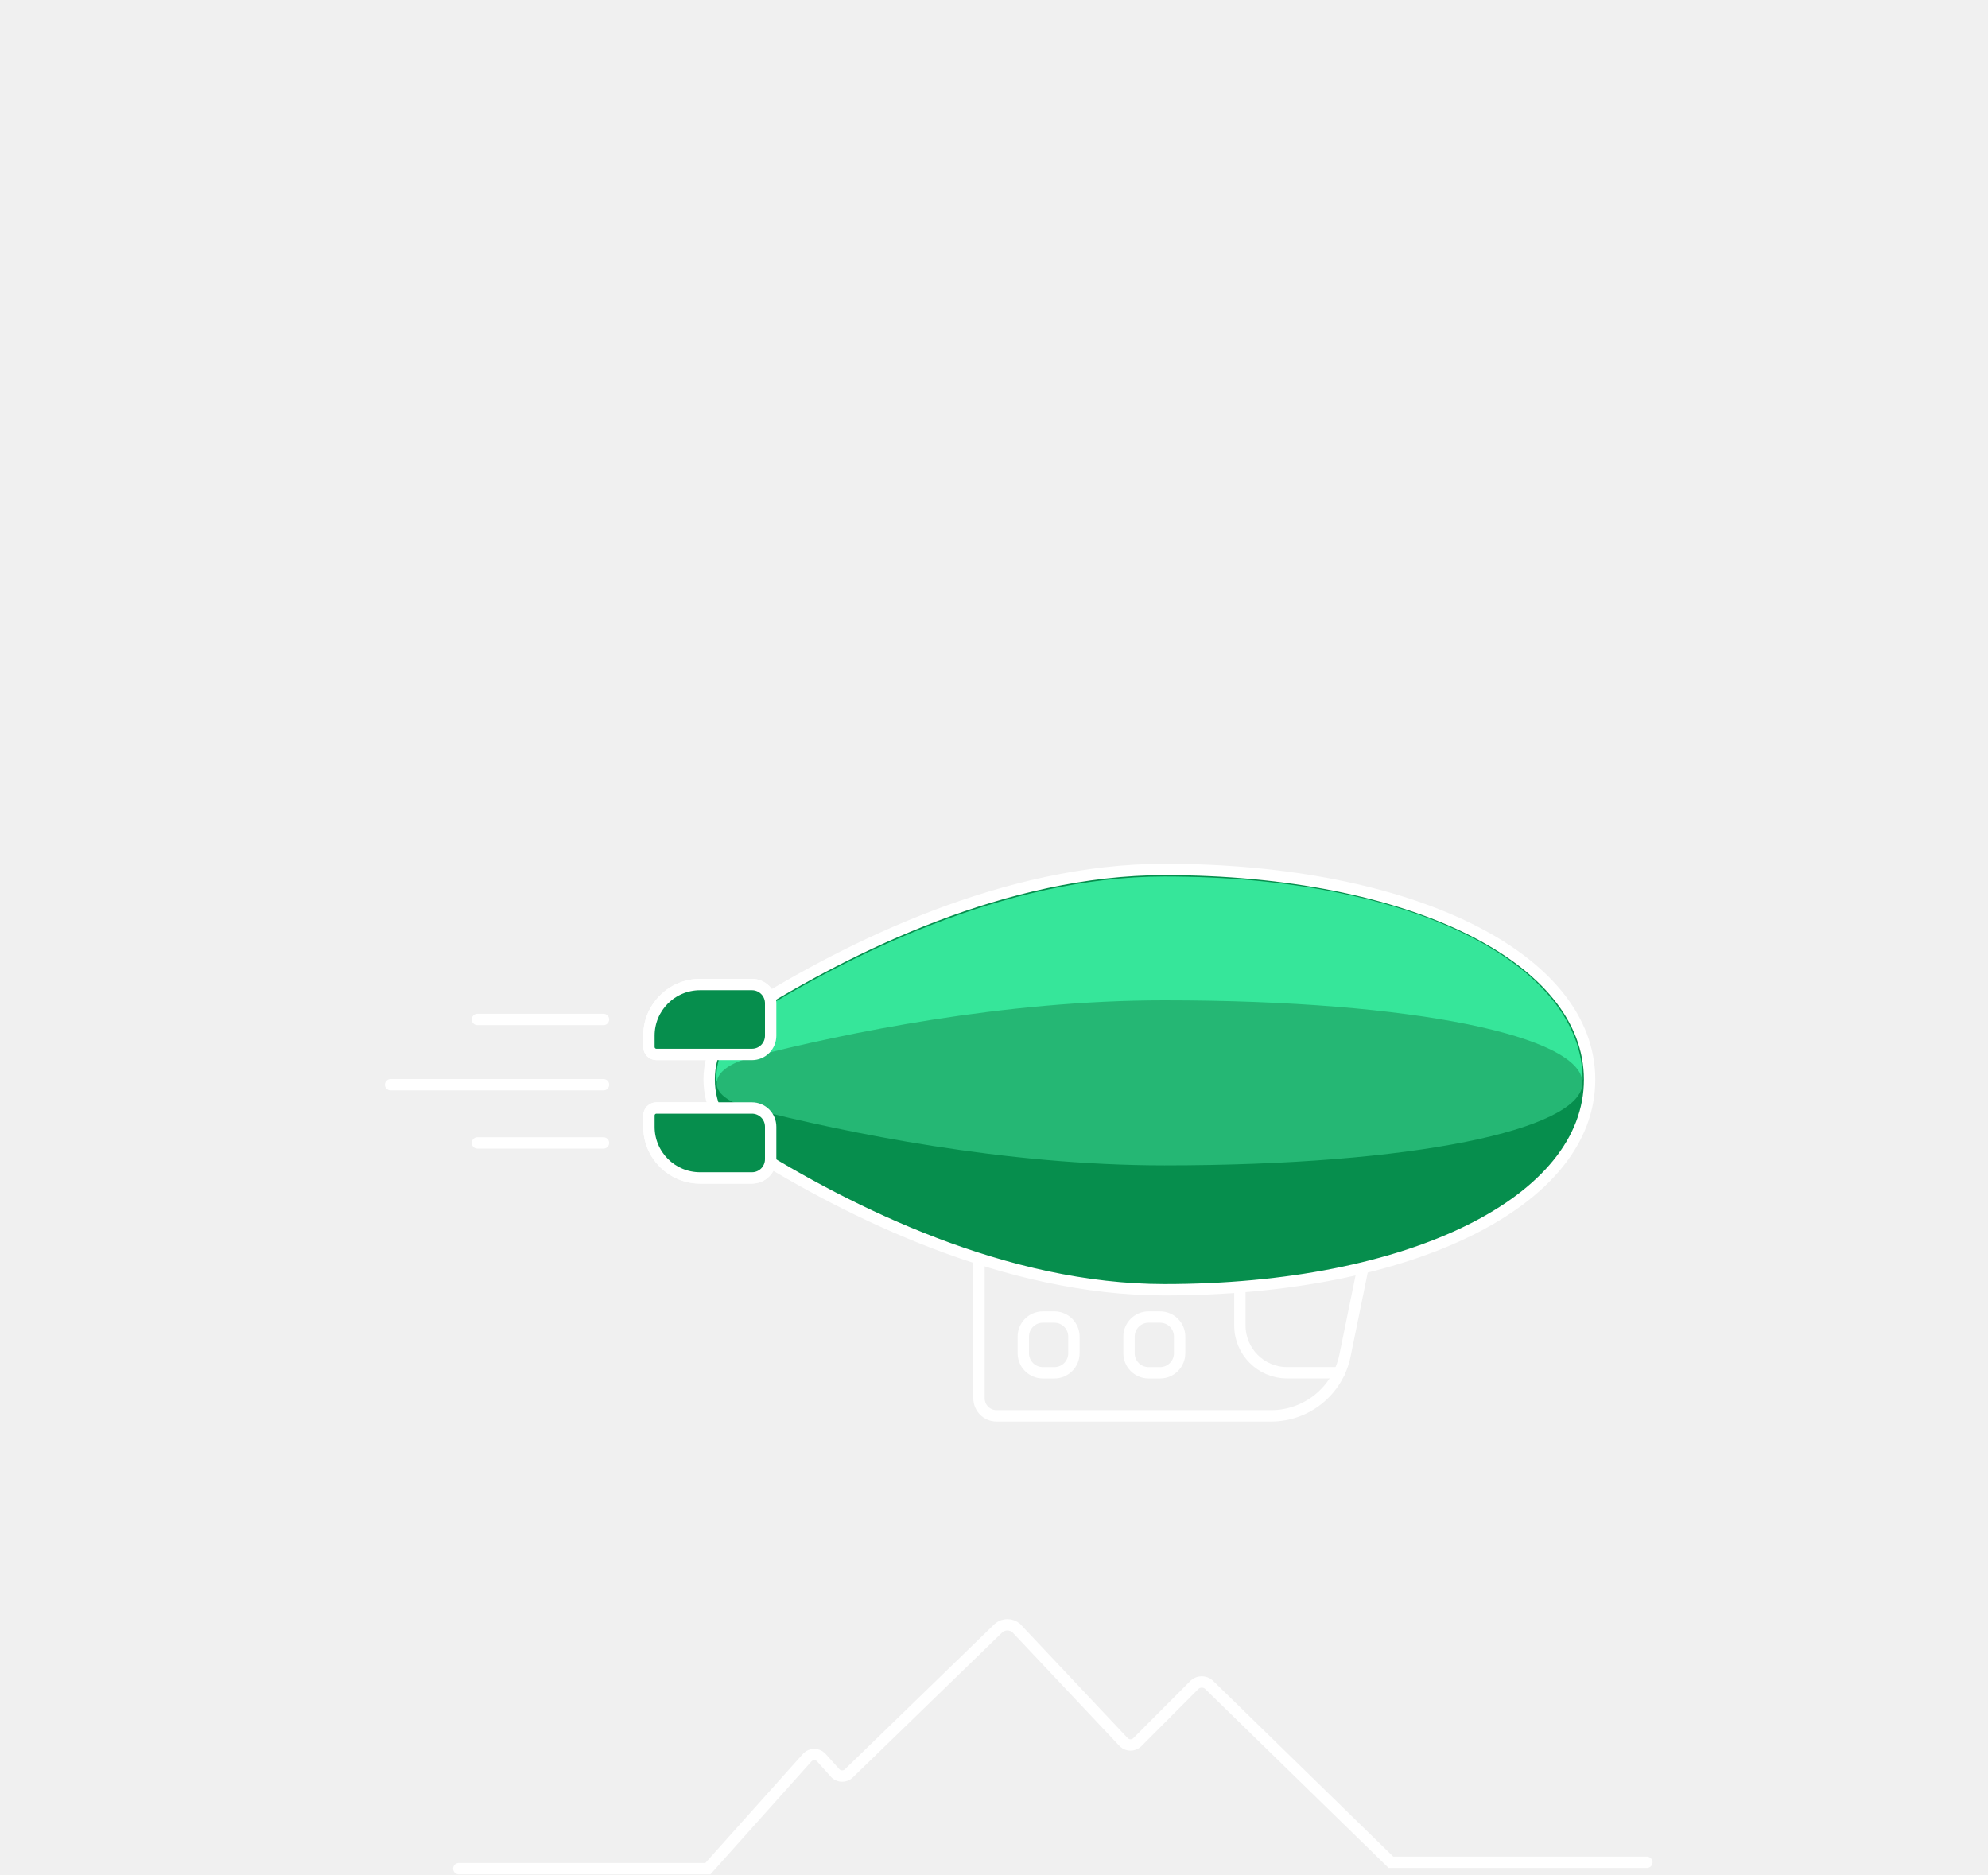
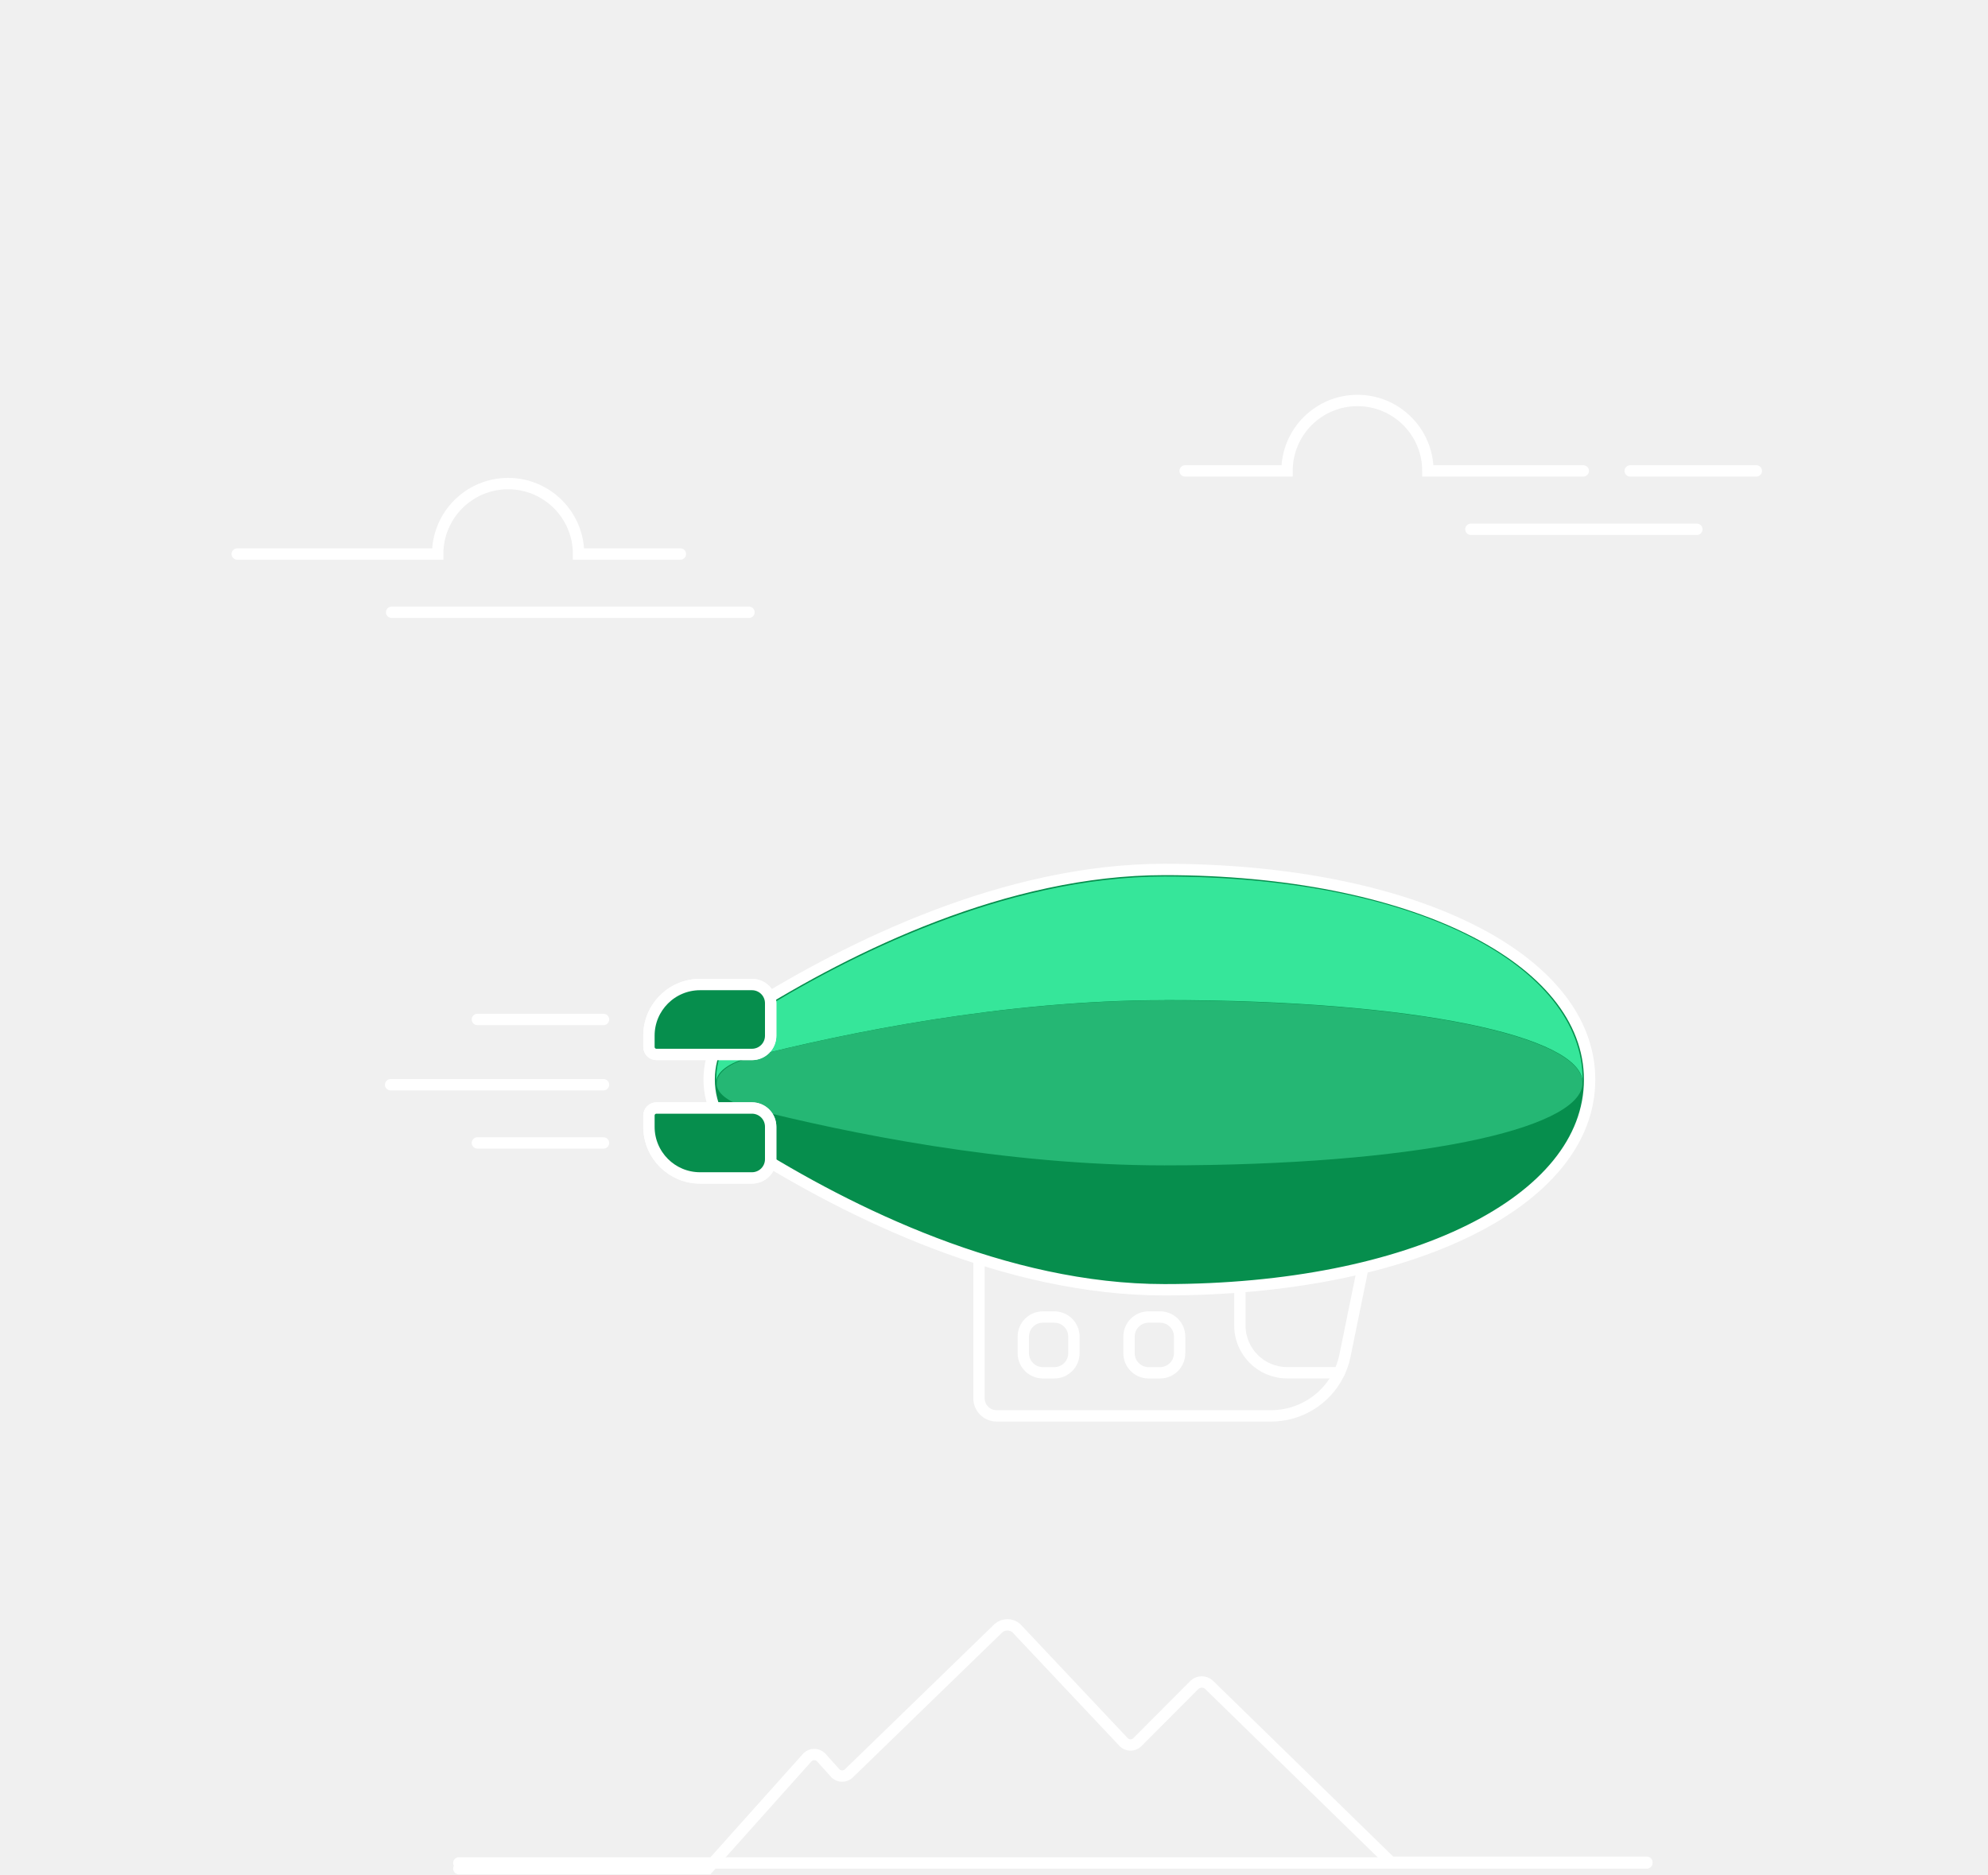
<svg xmlns="http://www.w3.org/2000/svg" viewBox="0 0 350 330">
-   <defs>
-     <clipPath id="window">
-       <path d="M275,225.43H257.87a17.6,17.6,0,0,1-17.52-17.58V170a17.6,17.6,0,0,1,17.52-17.58H275A17.6,17.6,0,0,1,292.51,170v37.83A17.61,17.61,0,0,1,275,225.43Z" />
-     </clipPath>
-   </defs>
-   <g style="transform-origin: 50% 50%" id="airship">
-     <animate begin="2.15s" dur="0.75s" attributeName="opacity" from="1" to="0" fill="freeze" />
-     <g id="tail-back">
-       <animateTransform attributeName="transform" values="0, 0; 0, -2; 0, 0; 0, 2; 0, 0" dur="2s" repeatCount="indefinite" />
-       <path d="M123.23,173.34h9.16a3.29,3.29,0,0,1,3.29,3.3v5.71a3.29,3.29,0,0,1-3.29,3.3H115.57a1.32,1.32,0,0,1-1.32-1.32v-2a9,9,0,0,1,9-9" fill="#068e4d" />
-       <path d="M123.23,173.34h9.16a3.29,3.29,0,0,1,3.29,3.3v5.71a3.29,3.29,0,0,1-3.29,3.3H115.57a1.32,1.32,0,0,1-1.32-1.32v-2A9,9,0,0,1,123.23,173.34Z" fill="none" stroke="#fff" stroke-linecap="round" stroke-linejoin="round" stroke-width="2" />
-       <path d="M123.23,207.39h9.16a3.29,3.29,0,0,0,3.29-3.3v-5.71a3.29,3.29,0,0,0-3.29-3.3H115.57a1.32,1.32,0,0,0-1.32,1.32v2a9,9,0,0,0,9,9" fill="#068e4d" />
-       <path d="M123.23,207.39h9.16a3.29,3.29,0,0,0,3.29-3.3v-5.71a3.29,3.29,0,0,0-3.29-3.3H115.57a1.32,1.32,0,0,0-1.32,1.32v2A9,9,0,0,0,123.23,207.39Z" fill="none" stroke="#fff" stroke-linecap="round" stroke-linejoin="round" stroke-width="2" />
-     </g>
-     <g id="basket">
-       <animateTransform attributeName="transform" type="scale" values="1 1; 1 0.96; 1 1; 1 0.99; 1 1" dur="2s" additive="sum" repeatCount="3" fill="freeze" />
-       <animateTransform attributeName="transform" type="skewY" values="0; 2; 0; -0.5; 0" dur="2s" additive="sum" repeatCount="3" fill="freeze" />
-       <path d="M175.44,249.28h48.36a13.27,13.27,0,0,0,13-10.65l3.74-18.32H172.36v25.89A3.09,3.09,0,0,0,175.44,249.28Z" fill="none" stroke="#fff" stroke-linecap="round" stroke-linejoin="round" stroke-width="2" />
-       <path d="M235.79,241.69h-9.22a8.31,8.31,0,0,1-8.28-8.31V220.31" fill="none" stroke="#fff" stroke-linecap="round" stroke-miterlimit="10" stroke-width="2" />
-       <path d="M204.25,231.88h-2.05a3.45,3.45,0,0,0-3.43,3.45v2.92a3.45,3.45,0,0,0,3.43,3.45h2.05a3.45,3.45,0,0,0,3.43-3.45v-2.92A3.44,3.44,0,0,0,204.25,231.88Z" fill="none" stroke="#fff" stroke-linecap="round" stroke-linejoin="round" stroke-width="2">
-         <animate attributeName="opacity" begin="2.25s" from="1" to="0" fill="freeze" dur="50ms" />
-       </path>
-       <path d="M185.64,231.88h-2.05a3.45,3.45,0,0,0-3.43,3.45v2.92a3.45,3.45,0,0,0,3.43,3.45h2.05a3.45,3.45,0,0,0,3.43-3.45v-2.92A3.45,3.45,0,0,0,185.64,231.88Z" fill="none" stroke="#fff" stroke-linecap="round" stroke-linejoin="round" stroke-width="2" />
-     </g>
+   <g>
+     <path d="M175.44,249.28h48.36a13.27,13.27,0,0,0,13-10.65l3.74-18.32H172.36v25.89A3.09,3.09,0,0,0,175.44,249.28Z" fill="none" stroke="#fff" stroke-linecap="round" stroke-linejoin="round" stroke-width="2" />
+     <path d="M235.79,241.69h-9.22a8.31,8.31,0,0,1-8.28-8.31V220.31" fill="none" stroke="#fff" stroke-linecap="round" stroke-miterlimit="10" stroke-width="2" />
+     <path d="M204.25,231.88h-2.05a3.45,3.45,0,0,0-3.43,3.45v2.92a3.45,3.45,0,0,0,3.43,3.45h2.05a3.45,3.45,0,0,0,3.43-3.45v-2.92A3.44,3.44,0,0,0,204.25,231.88Z" fill="none" stroke="#fff" stroke-linecap="round" stroke-linejoin="round" stroke-width="2" />
+     <path d="M185.64,231.88h-2.05a3.45,3.45,0,0,0-3.43,3.45v2.92a3.45,3.45,0,0,0,3.43,3.45h2.05a3.45,3.45,0,0,0,3.43-3.45v-2.92A3.45,3.45,0,0,0,185.64,231.88Z" fill="none" stroke="#fff" stroke-linecap="round" stroke-linejoin="round" stroke-width="2" />
    <path d="M205,227.08c43.38,0,74.86-15.55,74.86-37s-31.48-37-74.86-37c-27.94,0-55.36,13.53-73.46,24.87a14.3,14.3,0,0,0,0,24.21c18.09,11.33,45.52,24.87,73.46,24.87" fill="#068e4d" />
    <path d="M205,227.08c43.38,0,74.86-15.55,74.86-37s-31.48-37-74.86-37c-27.94,0-55.36,13.53-73.46,24.87a14.3,14.3,0,0,0,0,24.21C149.63,213.54,177.06,227.08,205,227.08Z" fill="none" stroke="#fff" stroke-width="2" />
-     <path d="M127.612 183.901C126.546 185.908 126.028 188.159 126.11 190.43C126.11 190.3 278.63 190.19 278.63 190.07C278.63 170.32 249.8 154.32 204.99 154.32C176.76 154.32 148.92 168.5 132.18 179C130.253 180.204 128.678 181.894 127.612 183.901Z" fill="#36E69A" />
+     <path d="M205,176.09c-28.23,0-56.07,5.76-72.81,10-3.95,1-6,2.66-6.08,4.34A12.93,12.93,0,0,1,132.18,179c16.74-10.5,44.58-24.68,72.81-24.68,44.81,0,73.64,16,73.64,35.75,0,0.12,0,.24,0,0.37-0.37-7.95-29.1-14.37-73.63-14.37" fill="#36e69a" />
    <path d="M132.18,195.12c16.74,4.27,44.58,10,72.81,10,44.14,0,72.75-6.32,73.6-14.18-0.86,19.34-29.45,34.86-73.6,34.86-28.23,0-56.07-14.19-72.81-24.68a12.88,12.88,0,0,1-6-10.18c0.26,1.61,2.26,3.18,6,4.14" fill="#068e4d" />
-     <path d="M132.18 186.12C148.92 181.85 176.76 176.12 204.99 176.12C249.52 176.12 278.25 182.55 278.6 190.5C278.6 190.67 278.6 190.84 278.6 191.01C277.75 198.87 249.15 205.18 205 205.18C176.77 205.18 148.93 199.42 132.19 195.18C128.4 194.18 126.4 192.65 126.19 191.05V190.54C126.32 188.85 128.34 187.18 132.29 186.17" fill="#25b774">
-       <animate repeatCount="2" attributeName="d" dur="2s" values="         M132.18 186.12C148.92 181.85 176.76 176.12 204.99 176.12C249.52 176.12 278.25 182.55 278.6 190.5C278.6 190.67 278.6 190.84 278.6 191.01C277.75 198.87 249.15 205.18 205 205.18C176.77 205.18 148.93 199.42 132.19 195.18C128.4 194.18 126.4 192.65 126.19 191.05V190.54C126.32 188.85 128.34 187.18 132.29 186.17;         M132.18 186.12C148.92 181.85 176.77 181.5 205 181.5C249.53 181.5 278.25 182.55 278.6 190.5C278.6 190.67 278.6 190.84 278.6 191.01C277.75 198.87 249.15 207.5 205 207.5C176.77 207.5 148.93 199.42 132.19 195.18C128.4 194.18 126.4 192.65 126.19 191.05V190.54C126.32 188.85 128.34 187.18 132.29 186.17;         M132.18 186.12C148.92 181.85 176.76 176.12 204.99 176.12C249.52 176.12 278.25 182.55 278.6 190.5C278.6 190.67 278.6 190.84 278.6 191.01C277.75 198.87 249.15 205.18 205 205.18C176.77 205.18 148.93 199.42 132.19 195.18C128.4 194.18 126.4 192.65 126.19 191.05V190.54C126.32 188.85 128.34 187.18 132.29 186.17;         M132.18 186.12C148.92 181.85 176.77 172 205 172C249.53 172 278.25 182.55 278.6 190.5C278.6 190.67 278.6 190.84 278.6 191.01C277.75 198.87 249.15 200.5 205 200.5C176.77 200.5 148.93 199.42 132.19 195.18C128.4 194.18 126.4 192.65 126.19 191.05V190.54C126.32 188.85 128.34 187.18 132.29 186.17;         M132.18 186.12C148.92 181.85 176.76 176.12 204.99 176.12C249.52 176.12 278.25 182.55 278.6 190.5C278.6 190.67 278.6 190.84 278.6 191.01C277.75 198.87 249.15 205.18 205 205.18C176.77 205.18 148.93 199.42 132.19 195.18C128.4 194.18 126.4 192.65 126.19 191.05V190.54C126.32 188.85 128.34 187.18 132.29 186.17         " />
-     </path>
-     <g id="tail-front">
-       <animateTransform attributeName="transform" values="0, 0; 0, 2; 0, 0; 0, -2; 0, 0" dur="2s" repeatCount="indefinite" />
-       <path d="M123.23,173.34h9.16a3.29,3.29,0,0,1,3.29,3.3v5.71a3.29,3.29,0,0,1-3.29,3.3H115.57a1.32,1.32,0,0,1-1.32-1.32v-2a9,9,0,0,1,9-9" fill="#068e4d" />
-       <path d="M123.23,173.34h9.16a3.29,3.29,0,0,1,3.29,3.3v5.71a3.29,3.29,0,0,1-3.29,3.3H115.57a1.32,1.32,0,0,1-1.32-1.32v-2A9,9,0,0,1,123.23,173.34Z" fill="none" stroke="#fff" stroke-linecap="round" stroke-linejoin="round" stroke-width="2" />
-       <path d="M123.23,207.39h9.16a3.29,3.29,0,0,0,3.29-3.3v-5.71a3.29,3.29,0,0,0-3.29-3.3H115.57a1.32,1.32,0,0,0-1.32,1.32v2a9,9,0,0,0,9,9" fill="#068e4d" />
-       <path d="M123.23,207.39h9.16a3.29,3.29,0,0,0,3.29-3.3v-5.71a3.29,3.29,0,0,0-3.29-3.3H115.57a1.32,1.32,0,0,0-1.32,1.32v2A9,9,0,0,0,123.23,207.39Z" fill="none" stroke="#fff" stroke-linecap="round" stroke-linejoin="round" stroke-width="2" />
-     </g>
+     <path d="M132.18,186.12c16.74-4.27,44.58-10,72.81-10,44.53,0,73.26,6.43,73.61,14.38,0,0.17,0,.34,0,0.51-0.85,7.86-29.45,14.17-73.6,14.17-28.23,0-56.07-5.76-72.81-10-3.79-1-5.79-2.53-6-4.13l0-.51c0.13-1.69,2.15-3.36,6.1-4.37" fill="#25b774" />
+     <path d="M123.23,173.34h9.16a3.29,3.29,0,0,1,3.29,3.3v5.71a3.29,3.29,0,0,1-3.29,3.3H115.57a1.32,1.32,0,0,1-1.32-1.32v-2a9,9,0,0,1,9-9" fill="#068e4d" />
+     <path d="M123.23,173.34h9.16a3.29,3.29,0,0,1,3.29,3.3v5.71a3.29,3.29,0,0,1-3.29,3.3H115.57a1.32,1.32,0,0,1-1.32-1.32v-2A9,9,0,0,1,123.23,173.34Z" fill="none" stroke="#fff" stroke-linecap="round" stroke-linejoin="round" stroke-width="2" />
+     <path d="M123.23,207.39h9.16a3.29,3.29,0,0,0,3.29-3.3v-5.71a3.29,3.29,0,0,0-3.29-3.3H115.57a1.32,1.32,0,0,0-1.32,1.32v2a9,9,0,0,0,9,9" fill="#068e4d" />
+     <path d="M123.23,207.39h9.16a3.29,3.29,0,0,0,3.29-3.3v-5.71a3.29,3.29,0,0,0-3.29-3.3H115.57a1.32,1.32,0,0,0-1.32,1.32v2A9,9,0,0,0,123.23,207.39Z" fill="none" stroke="#fff" stroke-linecap="round" stroke-linejoin="round" stroke-width="2" />
+     <path d="M123.23,173.34h9.16a3.29,3.29,0,0,1,3.29,3.3v5.71a3.29,3.29,0,0,1-3.29,3.3H115.57a1.32,1.32,0,0,1-1.32-1.32v-2a9,9,0,0,1,9-9" fill="#068e4d" />
+     <path d="M123.23,173.34h9.16a3.29,3.29,0,0,1,3.29,3.3v5.71a3.29,3.29,0,0,1-3.29,3.3H115.57a1.32,1.32,0,0,1-1.32-1.32v-2A9,9,0,0,1,123.23,173.34Z" fill="none" stroke="#fff" stroke-linecap="round" stroke-linejoin="round" stroke-width="2" />
+     <path d="M123.23,207.39h9.16a3.29,3.29,0,0,0,3.29-3.3v-5.71a3.29,3.29,0,0,0-3.29-3.3H115.57a1.32,1.32,0,0,0-1.32,1.32v2a9,9,0,0,0,9,9" fill="#068e4d" />
+     <path d="M123.23,207.39h9.16a3.29,3.29,0,0,0,3.29-3.3v-5.71a3.29,3.29,0,0,0-3.29-3.3H115.57a1.32,1.32,0,0,0-1.32,1.32v2A9,9,0,0,0,123.23,207.39Z" fill="none" stroke="#fff" stroke-linecap="round" stroke-linejoin="round" stroke-width="2" />
  </g>
-   <g style="opacity: 0" id="basket-window">
-     <animate attributeName="opacity" begin="2.25s" from="0" to="1" fill="freeze" dur="50ms" />
-     <path d="M275 225.43H257.87C253.22 225.409 248.766 223.548 245.484 220.254C242.201 216.96 240.355 212.501 240.35 207.85V170C240.355 165.349 242.201 160.89 245.484 157.596C248.766 154.302 253.22 152.441 257.87 152.42H275C279.649 152.444 284.099 154.306 287.38 157.6C290.661 160.893 292.505 165.351 292.51 170V207.83C292.507 212.481 290.665 216.943 287.384 220.24C284.103 223.538 279.651 225.404 275 225.43V225.43Z" fill="none" stroke="#fff" stroke-linecap="round" stroke-linejoin="round" stroke-width="2">
-       <animate attributeName="d" fill="freeze" begin="2.25s" dur="300ms" values="           M204.95 242.43H202.503C201.839 242.427 201.202 242.161 200.733 241.691C200.264 241.22 200.001 240.583 200 239.919V234.511C200.001 233.847 200.264 233.21 200.733 232.739C201.202 232.269 201.839 232.003 202.503 232H204.95C205.614 232.003 206.25 232.269 206.719 232.74C207.187 233.21 207.451 233.847 207.451 234.511V239.916C207.451 240.58 207.188 241.218 206.719 241.689C206.25 242.16 205.614 242.426 204.95 242.43V242.43Z;           M275 225.43H257.87C253.22 225.409 248.766 223.548 245.484 220.254C242.201 216.96 240.355 212.501 240.35 207.85V170C240.355 165.349 242.201 160.89 245.484 157.596C248.766 154.302 253.22 152.441 257.87 152.42H275C279.649 152.444 284.099 154.306 287.38 157.6C290.661 160.893 292.505 165.351 292.51 170V207.83C292.507 212.481 290.665 216.943 287.384 220.24C284.103 223.538 279.651 225.404 275 225.43V225.43Z" />
-     </path>
-   </g>
-   <g clip-path="url(#window)">
-     <g>
-       <animateTransform attributeName="transform" begin="3s" from="300 160" to="-100 160" dur="3s" />
-       <animate attributeName="opacity" begin="5s" from="1" to="0" fill="freeze" dur="250ms" />
-       <line x1="28.18" y1="38.34" x2="91.09" y2="38.34" fill="none" stroke="#fff" stroke-linecap="round" stroke-miterlimit="10" stroke-width="2" />
-       <path d="M41.77,97.54H77.06a12.4,12.4,0,1,1,24.8,0h17.93" transform="translate(-40.77 -69.46)" fill="none" stroke="#fff" stroke-linecap="round" stroke-miterlimit="10" stroke-width="2" />
-       <line x1="218.19" y1="23.72" x2="257.97" y2="23.72" fill="none" stroke="#fff" stroke-linecap="round" stroke-miterlimit="10" stroke-width="2" />
-       <path d="M278.75,82.91H251.39a12.4,12.4,0,1,0-24.8,0H208.65" transform="translate(-40.77 -69.46)" fill="none" stroke="#fff" stroke-linecap="round" stroke-miterlimit="10" stroke-width="2" />
-       <line x1="246.24" y1="13.45" x2="268.43" y2="13.45" fill="none" stroke="#fff" stroke-linecap="round" stroke-miterlimit="10" stroke-width="2" />
-     </g>
-   </g>
-   <g style="opacity: 0; transform-origin: 50% 50%;" id="cloud-bottom">
-     <animate dur="2s" attributeName="opacity" values="0; 1; 1; 0" keyTimes="0; 0.15; 0.8; 1" fill="freeze" />
-     <animateTransform attributeName="transform" from="250 0" to="0 0" dur="2s" additive="sum" />
-     <g style="transform-origin: 50% 50%;">
-       <animateTransform attributeName="transform" from="-20 0" to="0 0" dur="2s" />
-       <line x1="68.95" y1="107.8" x2="131.86" y2="107.8" fill="none" stroke="#fff" stroke-linecap="round" stroke-miterlimit="10" stroke-width="2" />
-     </g>
+   <line x1="68.95" y1="107.8" x2="131.86" y2="107.8" fill="none" stroke="#fff" stroke-linecap="round" stroke-miterlimit="10" stroke-width="2" />
+   <g>
    <path d="M41.77,97.54H77.06a12.4,12.4,0,1,1,24.8,0h17.93" fill="none" stroke="#fff" stroke-linecap="round" stroke-miterlimit="10" stroke-width="2" />
  </g>
-   <g style="opacity: 0" id="cloud-top">
-     <animate begin="1s" dur="2s" attributeName="opacity" values="0; 1; 1; 0" keyTimes="0; 0.15; 0.8; 1" fill="freeze" />
-     <animateTransform attributeName="transform" begin="1s" from="100 0" to="-250 0" dur="3s" />
-     <line x1="258.96" y1="93.19" x2="298.74" y2="93.19" fill="none" stroke="#fff" stroke-linecap="round" stroke-miterlimit="10" stroke-width="2" />
+   <line x1="258.96" y1="93.19" x2="298.74" y2="93.19" fill="none" stroke="#fff" stroke-linecap="round" stroke-miterlimit="10" stroke-width="2" />
+   <g>
    <path d="M278.75,82.91H251.39a12.4,12.4,0,1,0-24.8,0H208.65" fill="none" stroke="#fff" stroke-linecap="round" stroke-miterlimit="10" stroke-width="2" />
    <line x1="287.01" y1="82.91" x2="309.21" y2="82.91" fill="none" stroke="#fff" stroke-linecap="round" stroke-miterlimit="10" stroke-width="2" />
  </g>
-   <g id="wind">
-     <animate begin="2.15s" dur="0.75s" attributeName="opacity" from="1" to="0" fill="freeze" />
-     <line x1="106.25" y1="179.49" x2="84.05" y2="179.49" fill="none" stroke="#fff" stroke-linecap="round" stroke-miterlimit="10" stroke-width="2">
-       <animate attributeName="x2" values="89; 85; 88; 85; 91; 84; 89" dur="1s" repeatCount="indefinite" />
-     </line>
-     <line x1="106.25" y1="201.23" x2="84.05" y2="201.23" fill="none" stroke="#fff" stroke-linecap="round" stroke-miterlimit="10" stroke-width="2">
-       <animate attributeName="x2" values="85; 89; 84; 88; 85; 91; 84; 85" dur="1s" repeatCount="indefinite" />
-     </line>
-     <line x1="106.25" y1="190.98" x2="68.77" y2="190.98" fill="none" stroke="#fff" stroke-linecap="round" stroke-miterlimit="10" stroke-width="2">
-       <animate attributeName="x2" values="69; 75; 71; 76; 70; 74; 69" dur="1s" repeatCount="indefinite" />
-     </line>
-   </g>
-   <g id="rock">
-     <path d="M289.94,327.88H244.88L212.8,296.58a1.89,1.89,0,0,0-2.44,0l-10.2,10.23a1.72,1.72,0,0,1-2.25,0l-19-20.17a2.4,2.4,0,0,0-3.1,0l-26.42,25.64a1.71,1.71,0,0,1-2.25,0l-2.63-2.92a1.71,1.71,0,0,0-2.31,0L124.63,329H80.78" fill="none" stroke="#fff" stroke-linecap="round" stroke-miterlimit="10" stroke-width="2">
-       <animate attributeName="d" dur="0.5s" begin="2s" fill="freeze" values="           M289.94 327.88H244.88L212.8 296.58C212.459 296.292 212.027 296.134 211.58 296.134C211.133 296.134 210.701 296.292 210.36 296.58L200.16 306.81C199.847 307.08 199.448 307.229 199.035 307.229C198.622 307.229 198.223 307.08 197.91 306.81L178.91 286.64C178.477 286.273 177.928 286.072 177.36 286.072C176.792 286.072 176.243 286.273 175.81 286.64L149.39 312.28C149.078 312.552 148.679 312.702 148.265 312.702C147.851 312.702 147.452 312.552 147.14 312.28L144.51 309.36C144.195 309.071 143.783 308.911 143.355 308.911C142.927 308.911 142.515 309.071 142.2 309.36L124.63 329H80.78;           M289.94 327.88H244.88L216.5 327C216.159 326.712 211.447 327 211 327C210.553 327 206.841 326.712 206.5 327L201.5 328.5C201.187 328.77 197.913 329 197.5 329C197.087 329 195.313 329.27 195 329L184.5 327.5C184.067 327.133 174.568 326 174 326C173.432 326 169.933 326.133 169.5 326.5L156 328C155.688 328.272 149.414 328.5 149 328.5C148.586 328.5 146.312 328.772 146 328.5L144.5 328C144.185 327.711 142.428 327.5 142 327.5C141.572 327.5 139.315 327.711 139 328L124.63 329H80.78" />
-       <animate begin="2.35s" dur="0.15s" attributeName="opacity" from="1" to="0" fill="freeze" />
-     </path>
-     <path opacity="0" d="M289.94,328H200.15c-0.86,0-1.56,0-2.25,0h-19c-1.5,0-2.23,0-3.1,0h-32.3c-1.09,0-1.66,0-2.31,0H80.78" fill="none" stroke="#fff" stroke-linecap="round" stroke-miterlimit="10" stroke-width="2">
-       <animate begin="2.4s" dur="0.1s" attributeName="opacity" from="0" to="1" fill="freeze" />
-     </path>
-   </g>
-   <g style="opacity: 0" id="ski">
-     <animate begin="2.75s" dur="0.25s" attributeName="opacity" from="0" to="1" fill="freeze" />
-     <animateTransform attributeName="transform" begin="2.7s" from="-50 0" to="0 0" dur="0.25s" />
-     <path d="M91.14,327.79a2.2,2.2,0,0,1-2-2.36l13.66-193.17c1.1-15.49-4.8-21.92-8.75-24.47a1.35,1.35,0,0,1,.53-2.45C103,104,122.18,104,120,134.19L106.43,326.67a2.2,2.2,0,0,1-2.35,2Z" fill="#fff" />
-     <path d="M124.5,328.17a2.2,2.2,0,0,1-2.17-2.23l2.24-193.63c0.19-15.53-6.07-21.61-10.16-23.91a1.35,1.35,0,0,1,.39-2.47c8.36-1.9,27.49-3,27.15,27.28l-2.25,192.93a2.2,2.2,0,0,1-2.22,2.18Z" fill="#fff" />
-   </g>
-   <g style="opacity: 0" id="chair">
-     <animate begin="2.5s" dur="0.3s" attributeName="opacity" from="0" to="1" fill="freeze" />
-     <animateTransform attributeName="transform" begin="2.5s" from="-150 0" to="0 0" dur="0.2s" />
-     <path d="M257.5,259.82H196.76V245.63h55.09a9.92,9.92,0,0,1,9.9,9.93,4.26,4.26,0,0,1-4.25,4.25" fill="#a67ee5" />
-     <path d="M257.5,259.82H196.76V245.63h55.09a9.92,9.92,0,0,1,9.9,9.93A4.26,4.26,0,0,1,257.5,259.82Z" fill="none" stroke="#fff" stroke-miterlimit="10" stroke-width="2" />
-     <polygon points="185.47 328.31 171.5 328.31 165.19 286.72 179.16 286.72 185.47 328.31" fill="#a67ee5" />
-     <polygon points="185.47 328.31 171.5 328.31 165.19 286.72 179.16 286.72 185.47 328.31" fill="none" stroke="#fff" stroke-miterlimit="10" stroke-width="2" />
-     <polygon points="235.03 328.31 221.06 328.31 214.76 286.72 228.72 286.72 235.03 328.31" fill="#a67ee5" />
-     <polygon points="235.03 328.31 221.06 328.31 214.76 286.72 228.72 286.72 235.03 328.31" fill="none" stroke="#fff" stroke-miterlimit="10" stroke-width="2" />
-     <path d="M281.33,272.45H225.44a5.59,5.59,0,0,1-5.53-4.77l-10.86-72.24a17.71,17.71,0,0,0-12.49-31.31H141.48L141.16,267l15.77,23.35,47.19,8.39a12.3,12.3,0,0,0,4.22.75h73a13.53,13.53,0,0,0,0-27.06" fill="#a67ee5" />
-     <path d="M281.33,272.45H225.44a5.59,5.59,0,0,1-5.53-4.77l-10.86-72.24a17.71,17.71,0,0,0-12.49-31.31H141.48L141.16,267l15.77,23.35,47.19,8.39a12.3,12.3,0,0,0,4.22.75h73A13.53,13.53,0,0,0,281.33,272.45Z" fill="none" stroke="#fff" stroke-miterlimit="10" stroke-width="2" />
-     <path d="M162.42,267.69l-10.86-72.24a17.71,17.71,0,1,0-29-13.61,18,18,0,0,0,.79,5.25L138.65,289a12.36,12.36,0,0,0,12.21,10.54h73a13.53,13.53,0,0,0,0-27.05H167.95a5.62,5.62,0,0,1-5.53-4.78" fill="#a67ee5" />
-     <path d="M162.42,267.69l-10.86-72.24a17.71,17.71,0,1,0-29-13.61,18,18,0,0,0,.79,5.25L138.65,289a12.36,12.36,0,0,0,12.21,10.54h73a13.53,13.53,0,0,0,0-27.05H167.95A5.62,5.62,0,0,1,162.42,267.69Z" fill="none" stroke="#fff" stroke-miterlimit="10" stroke-width="2" />
-     <path d="M206.26,259.82h-72l-2.13-14.19H200.6a9.92,9.92,0,0,1,9.9,9.93,4.26,4.26,0,0,1-4.25,4.25" fill="#a67ee5" />
-     <path d="M206.26,259.82h-72l-2.13-14.19H200.6a9.92,9.92,0,0,1,9.9,9.93A4.26,4.26,0,0,1,206.26,259.82Z" fill="none" stroke="#fff" stroke-miterlimit="10" stroke-width="2" />
-     <line x1="151.57" y1="195.44" x2="209.05" y2="195.44" fill="none" stroke="#fff" stroke-linecap="round" stroke-miterlimit="10" stroke-width="2" />
-   </g>
-   <g style="opacity: 0; transform-origin: 50% 100%;" id="plant">
-     <animate begin="2.75s" dur="0.3s" attributeName="opacity" from="0" to="1" fill="freeze" />
-     <animateTransform attributeName="transform" begin="2.7s" from="-50 0" to="0 0" dur="0.3s" additive="sum" />
-     <animateTransform attributeName="transform" type="skewX" values="0; -3; 0; -3; 0" dur="1s" begin="2.9s" additive="sum" fill="freeze" />
-     <animateTransform attributeName="transform" type="skewY" values="0; 3; 0; 3; 0" dur="1s" begin="2.9s" additive="sum" fill="freeze" />
-     <path d="M79.18,194A131,131,0,0,1,94.77,220.9a255,255,0,0,1-20.08-23.55,259,259,0,0,1-17.07-25.88A131.72,131.72,0,0,1,79.18,194" fill="#36e69a" />
-     <path d="M80.94,214.39a127.19,127.19,0,0,1,22.8,20.49A242.09,242.09,0,0,1,77.9,219.17a235.86,235.86,0,0,1-23.42-18.7,119.82,119.82,0,0,1,26.46,13.92" fill="#36e69a" />
-     <path d="M93.66,205.48a258.38,258.38,0,0,0,10.08,29.39,125.63,125.63,0,0,0-4.5-30.52,135.9,135.9,0,0,0-12.06-29.44,260.33,260.33,0,0,0,6.47,30.57" fill="#36e69a" />
-     <path d="M107.32,213.52a250.14,250.14,0,0,0,2.06,30.67,119.93,119.93,0,0,0,3.76-30.05,131.24,131.24,0,0,0-4-31.36,238.1,238.1,0,0,0-1.87,30.74" fill="#25b774" />
-     <path d="M83.08,229.56a121.93,121.93,0,0,1,26.29,14.64A225.91,225.91,0,0,1,81.21,235a228.11,228.11,0,0,1-26.37-12.69,113.61,113.61,0,0,1,28.25,7.29" fill="#25b774" />
-     <path d="M88.06,243.83A118.11,118.11,0,0,1,115.62,255a211,211,0,0,1-28.78-5.6,220.87,220.87,0,0,1-27.42-9.33,114,114,0,0,1,28.65,3.73" fill="#25b774" />
-     <path d="M118.71,224.79a238,238,0,0,0-3.1,30.25,117.11,117.11,0,0,0,8.82-28.54,127.44,127.44,0,0,0,1.42-31.19,213.92,213.92,0,0,0-7.15,29.48" fill="#25b774" />
-     <path d="M98.86,262a118.24,118.24,0,0,1,27.07,12.34,212.3,212.3,0,0,1-28.53-6.79,220.78,220.78,0,0,1-27-10.45A114.06,114.06,0,0,1,98.86,262" fill="#068e4d" />
-     <path d="M130.27,244.29a236.56,236.56,0,0,0-4.34,30.1,116.94,116.94,0,0,0,10-28.16,127.42,127.42,0,0,0,2.71-31.1,214.43,214.43,0,0,0-8.36,29.16" fill="#068e4d" />
-     <path d="M108.9,280.69a118.21,118.21,0,0,1,26.54,13.47,213.62,213.62,0,0,1-28.23-8,221.65,221.65,0,0,1-26.55-11.57,113.82,113.82,0,0,1,28.24,6.08" fill="#068e4d" />
-     <path d="M141,264.26a236.09,236.09,0,0,0-5.58,29.9,117.46,117.46,0,0,0,11.15-27.73,127.2,127.2,0,0,0,4-31A214.24,214.24,0,0,0,141,264.26" fill="#068e4d" />
-     <path d="M92.62,217.67A529.26,529.26,0,0,1,149.48,328" fill="none" stroke="#36e69a" stroke-linecap="round" stroke-linejoin="round" stroke-width="2" />
+   <line x1="106.25" y1="179.49" x2="84.05" y2="179.49" fill="none" stroke="#fff" stroke-linecap="round" stroke-miterlimit="10" stroke-width="2" />
+   <line x1="106.25" y1="201.23" x2="84.05" y2="201.23" fill="none" stroke="#fff" stroke-linecap="round" stroke-miterlimit="10" stroke-width="2" />
+   <line x1="106.25" y1="190.98" x2="68.77" y2="190.98" fill="none" stroke="#fff" stroke-linecap="round" stroke-miterlimit="10" stroke-width="2" />
+   <g>
+     <path d="M289.94,327.88H244.88L212.8,296.58a1.89,1.89,0,0,0-2.44,0l-10.2,10.23a1.72,1.72,0,0,1-2.25,0l-19-20.17a2.4,2.4,0,0,0-3.1,0l-26.42,25.64a1.71,1.71,0,0,1-2.25,0l-2.63-2.92a1.71,1.71,0,0,0-2.31,0L124.63,329H80.78" fill="none" stroke="#fff" stroke-linecap="round" stroke-miterlimit="10" stroke-width="2" />
+     <path d="M289.94,328H200.15c-0.86,0-1.56,0-2.25,0h-19c-1.5,0-2.23,0-3.1,0h-32.3c-1.09,0-1.66,0-2.31,0H80.78" fill="none" stroke="#fff" stroke-linecap="round" stroke-miterlimit="10" stroke-width="2" />
  </g>
</svg>
